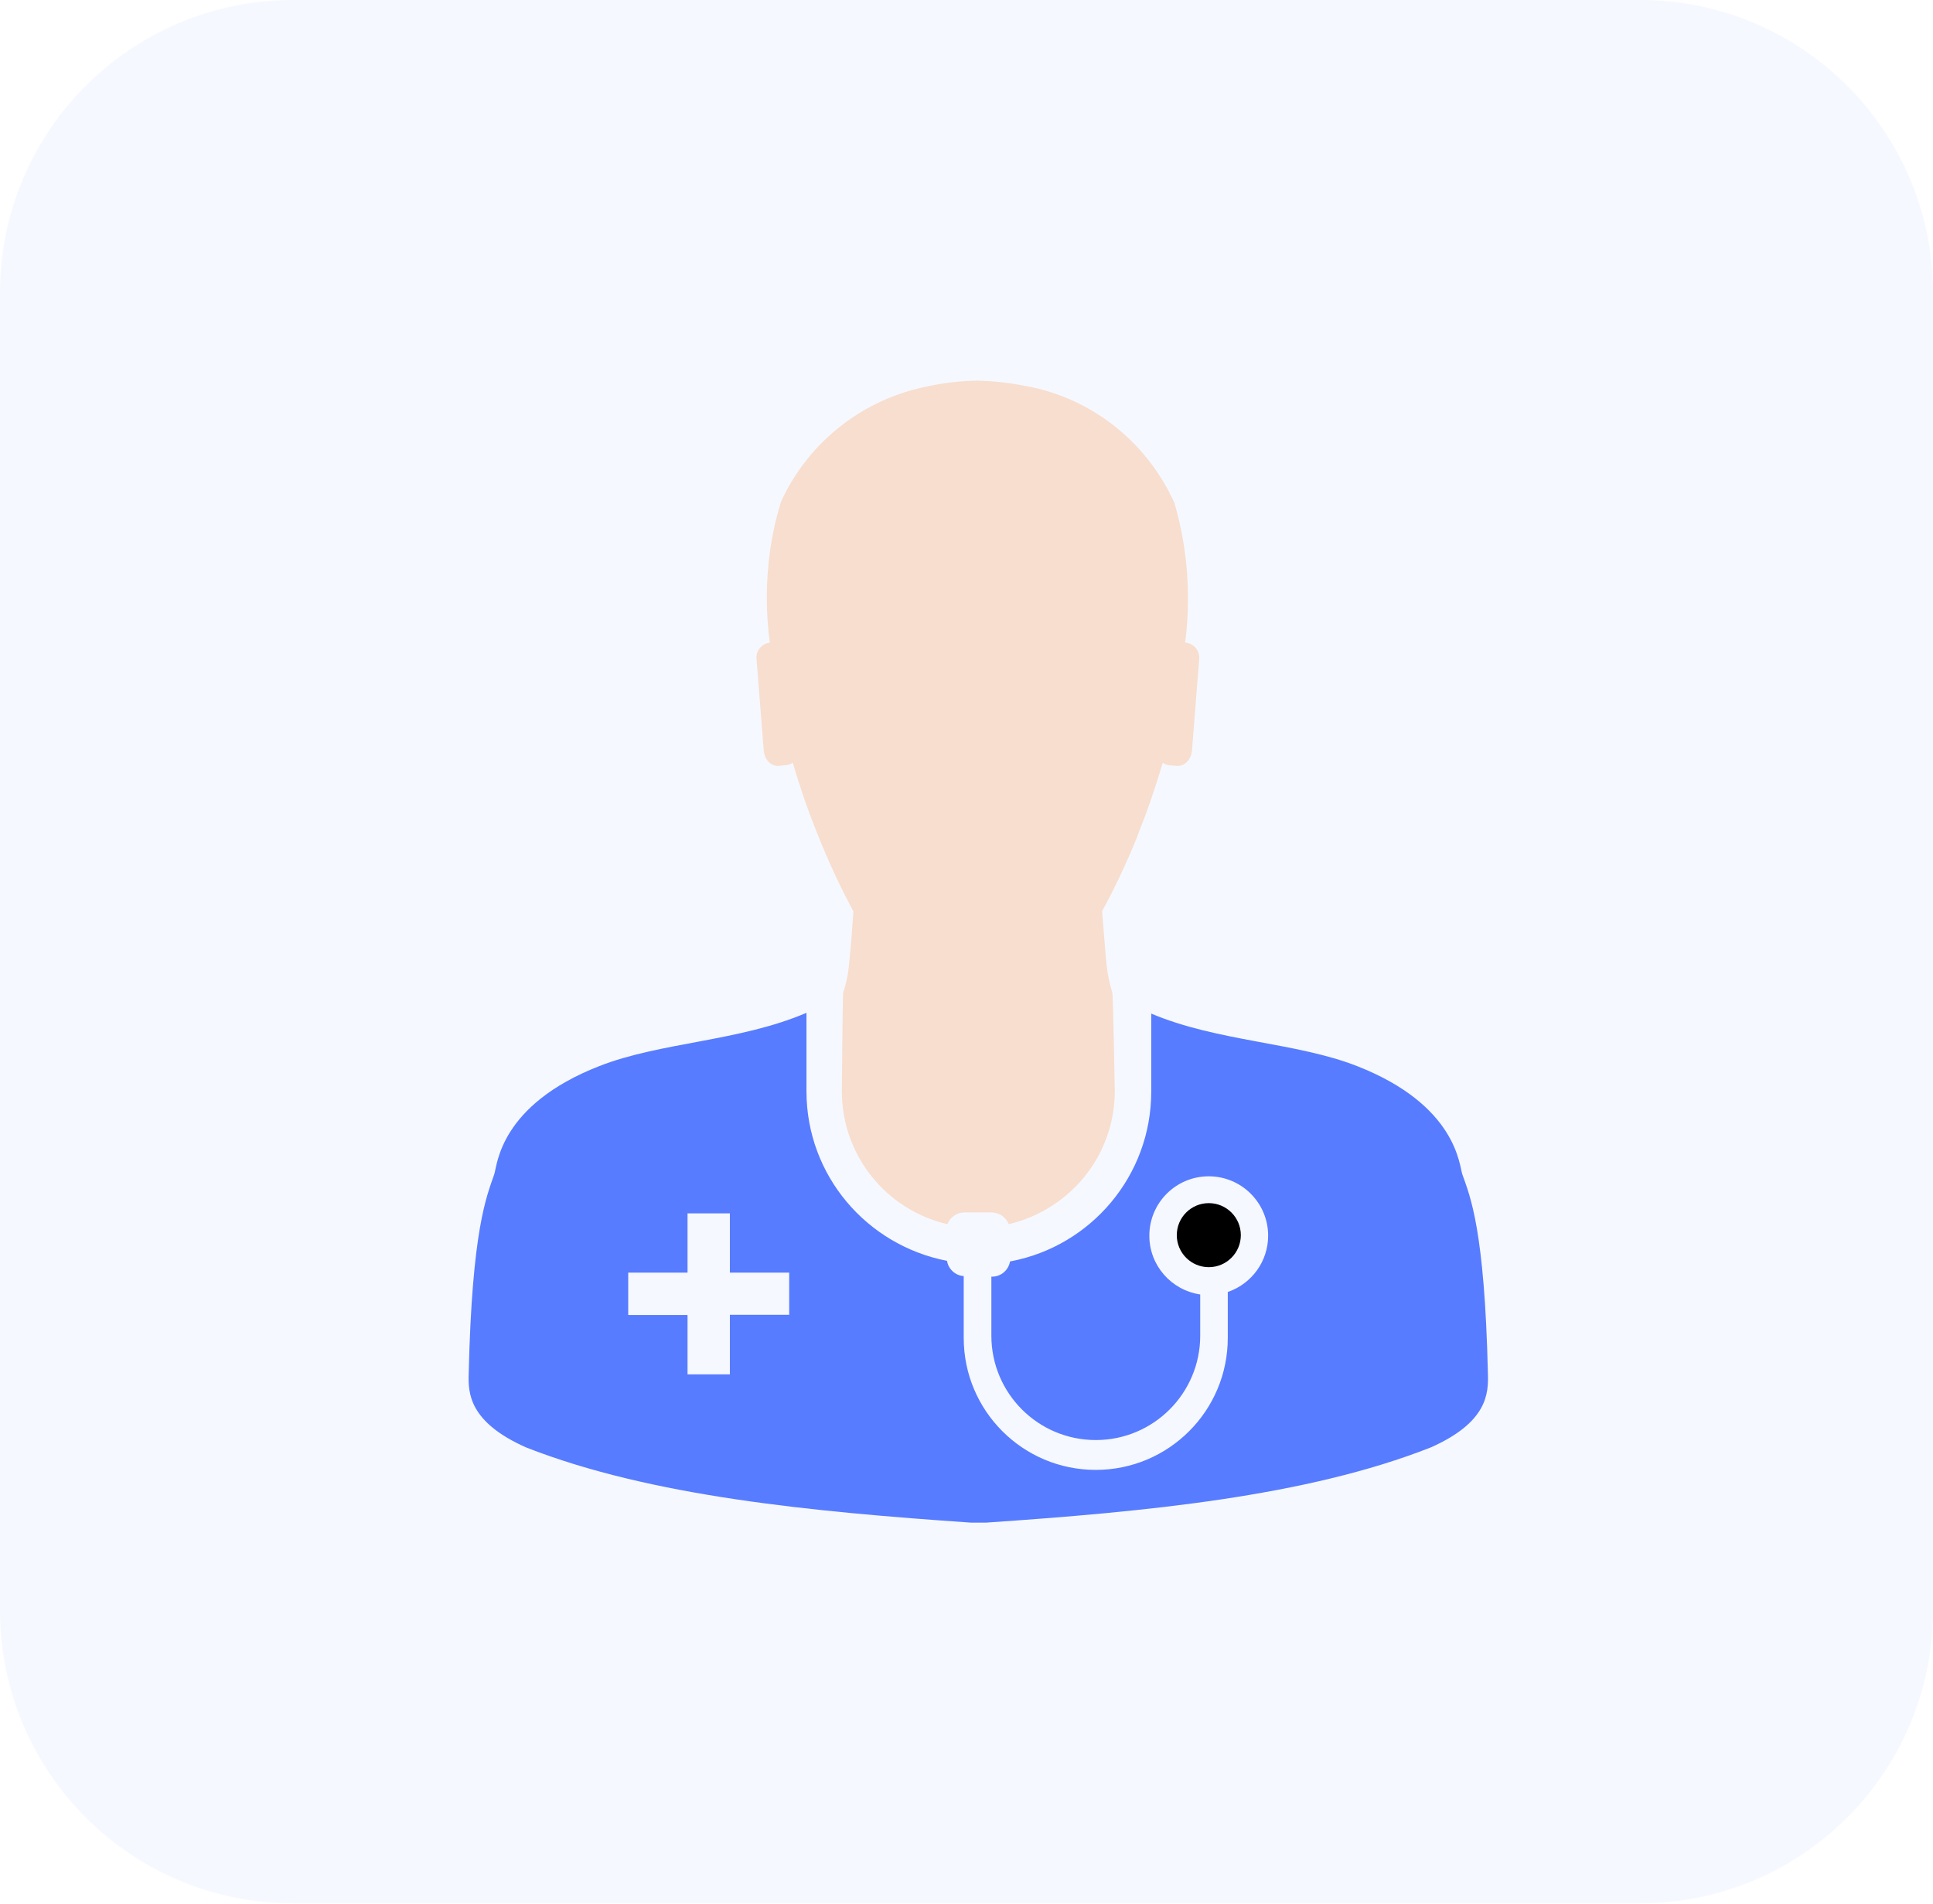
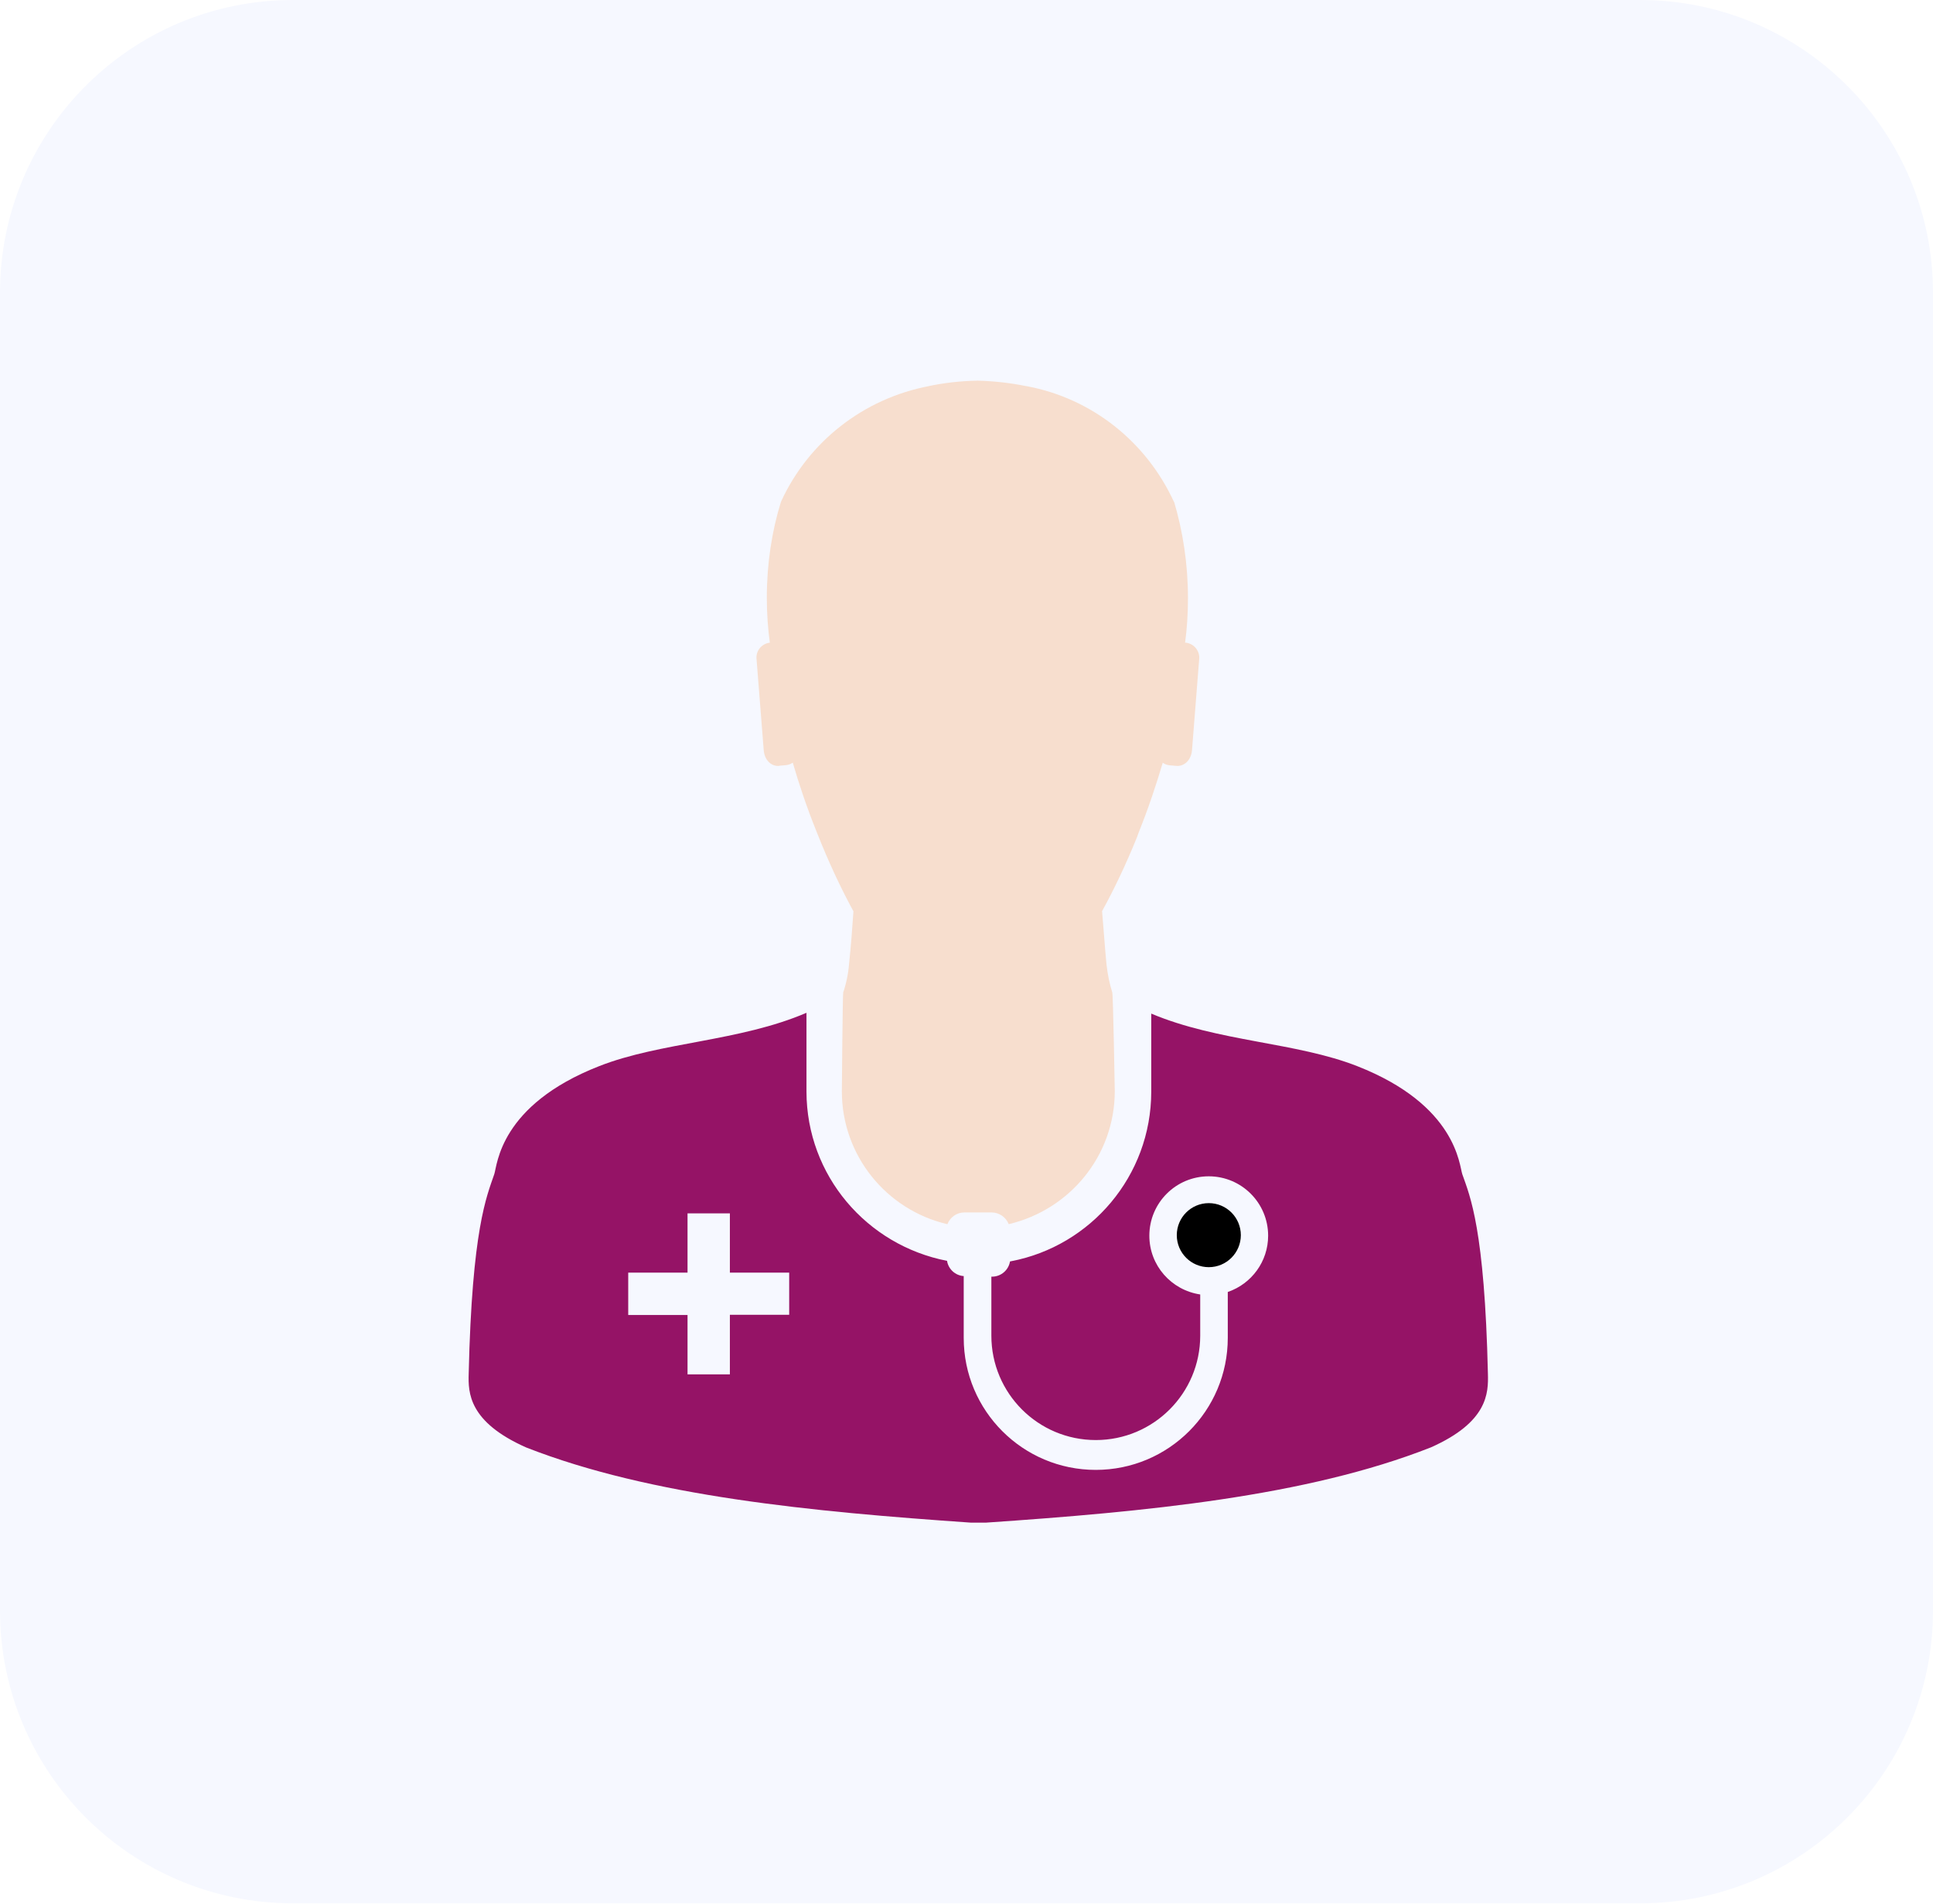
<svg xmlns="http://www.w3.org/2000/svg" width="66" height="65" viewBox="0 0 66 65" fill="none">
  <rect width="66" height="65" rx="10" fill="#F6F8FF" />
  <path d="M26.613 26.15L26.84 26.13C26.927 26.121 27.005 26.09 27.07 26.044L27.068 26.046C27.286 26.797 27.552 27.587 27.885 28.414C28.313 29.496 28.734 30.385 29.205 31.243L29.14 31.113C29.101 31.704 29.054 32.312 28.992 32.9C28.963 33.263 28.891 33.601 28.782 33.919L28.791 33.89C28.771 33.898 28.744 37.27 28.744 37.27C28.745 39.469 30.268 41.31 32.315 41.799L32.348 41.806C32.441 41.57 32.665 41.406 32.928 41.406H33.861C34.122 41.409 34.347 41.572 34.439 41.801L34.441 41.806C36.526 41.315 38.055 39.474 38.063 37.273C38.063 37.273 38.006 33.914 37.977 33.892C37.888 33.607 37.816 33.273 37.779 32.928L37.777 32.904C37.72 32.312 37.683 31.719 37.629 31.116C38.031 30.391 38.452 29.504 38.822 28.589L38.884 28.417C39.217 27.59 39.475 26.802 39.701 26.049C39.765 26.095 39.843 26.125 39.927 26.135H39.929L40.158 26.155C40.434 26.184 40.678 25.956 40.701 25.604L40.948 22.466C40.948 22.464 40.948 22.463 40.948 22.463C40.948 22.198 40.749 21.98 40.494 21.948H40.491H40.463C40.527 21.491 40.562 20.964 40.562 20.43C40.562 19.263 40.39 18.135 40.07 17.074L40.091 17.157C39.154 15.1 37.294 13.606 35.055 13.188L35.013 13.182C34.532 13.083 33.971 13.016 33.399 13H33.385H33.365C32.782 13.011 32.221 13.076 31.678 13.192L31.737 13.182C29.459 13.611 27.603 15.104 26.676 17.113L26.659 17.157C26.356 18.132 26.182 19.253 26.182 20.413C26.182 20.955 26.22 21.488 26.293 22.008L26.286 21.948C26.028 21.977 25.828 22.193 25.828 22.456V22.468L26.075 25.605C26.098 25.966 26.345 26.184 26.611 26.155L26.613 26.15Z" fill="#F7DECE" />
-   <path d="M50.803 46.917C50.69 41.977 50.196 40.859 49.929 40.102C49.824 39.798 49.737 37.744 46.344 36.411C44.264 35.592 41.58 35.576 39.308 34.615V37.287C39.303 40.16 37.246 42.551 34.524 43.072L34.486 43.079C34.436 43.374 34.182 43.596 33.879 43.599H33.849V45.614C33.849 47.583 35.445 49.179 37.415 49.179C39.384 49.179 40.98 47.583 40.98 45.614V44.207C39.992 44.059 39.243 43.217 39.243 42.2C39.243 41.08 40.151 40.172 41.271 40.172C42.391 40.172 43.299 41.08 43.299 42.2C43.299 43.087 42.728 43.841 41.935 44.117L41.921 44.122V45.614V45.69C41.921 48.18 39.903 50.198 37.413 50.198C34.923 50.198 32.905 48.18 32.905 45.69C32.905 45.663 32.905 45.637 32.905 45.609V45.612V43.579C32.616 43.56 32.382 43.342 32.336 43.062V43.059C29.59 42.525 27.542 40.142 27.536 37.281V34.588C25.254 35.568 22.553 35.587 20.462 36.408C17.059 37.739 16.981 39.788 16.877 40.097C16.617 40.857 16.117 41.971 16.003 46.914C15.983 47.564 16.003 48.56 17.963 49.431C22.23 51.105 27.728 51.625 33.147 51.999H33.667C39.098 51.628 44.588 51.11 48.852 49.431C50.803 48.565 50.821 47.574 50.803 46.917ZM26.946 44.902H24.921V46.935H23.475V44.909H21.45V43.462H23.475V41.438H24.921V43.462H26.946V44.902Z" fill="#577CFF" />
+   <path d="M50.803 46.917C50.69 41.977 50.196 40.859 49.929 40.102C49.824 39.798 49.737 37.744 46.344 36.411C44.264 35.592 41.58 35.576 39.308 34.615V37.287C39.303 40.16 37.246 42.551 34.524 43.072L34.486 43.079C34.436 43.374 34.182 43.596 33.879 43.599H33.849V45.614C33.849 47.583 35.445 49.179 37.415 49.179C39.384 49.179 40.98 47.583 40.98 45.614V44.207C39.992 44.059 39.243 43.217 39.243 42.2C39.243 41.08 40.151 40.172 41.271 40.172C42.391 40.172 43.299 41.08 43.299 42.2C43.299 43.087 42.728 43.841 41.935 44.117L41.921 44.122V45.614V45.69C41.921 48.18 39.903 50.198 37.413 50.198C34.923 50.198 32.905 48.18 32.905 45.69C32.905 45.663 32.905 45.637 32.905 45.609V45.612V43.579C32.616 43.56 32.382 43.342 32.336 43.062V43.059C29.59 42.525 27.542 40.142 27.536 37.281V34.588C25.254 35.568 22.553 35.587 20.462 36.408C17.059 37.739 16.981 39.788 16.877 40.097C16.617 40.857 16.117 41.971 16.003 46.914C15.983 47.564 16.003 48.56 17.963 49.431C22.23 51.105 27.728 51.625 33.147 51.999H33.667C39.098 51.628 44.588 51.11 48.852 49.431C50.803 48.565 50.821 47.574 50.803 46.917ZM26.946 44.902H24.921V46.935H23.475V44.909H21.45V43.462H23.475V41.438H24.921V43.462H26.946V44.902Z" fill="#951366" />
  <path d="M42.367 42.183C42.367 41.579 41.878 41.088 41.273 41.088C40.669 41.088 40.18 41.577 40.18 42.182C40.18 42.786 40.669 43.275 41.273 43.275C41.876 43.275 42.365 42.786 42.367 42.183Z" fill="black" />
</svg>
